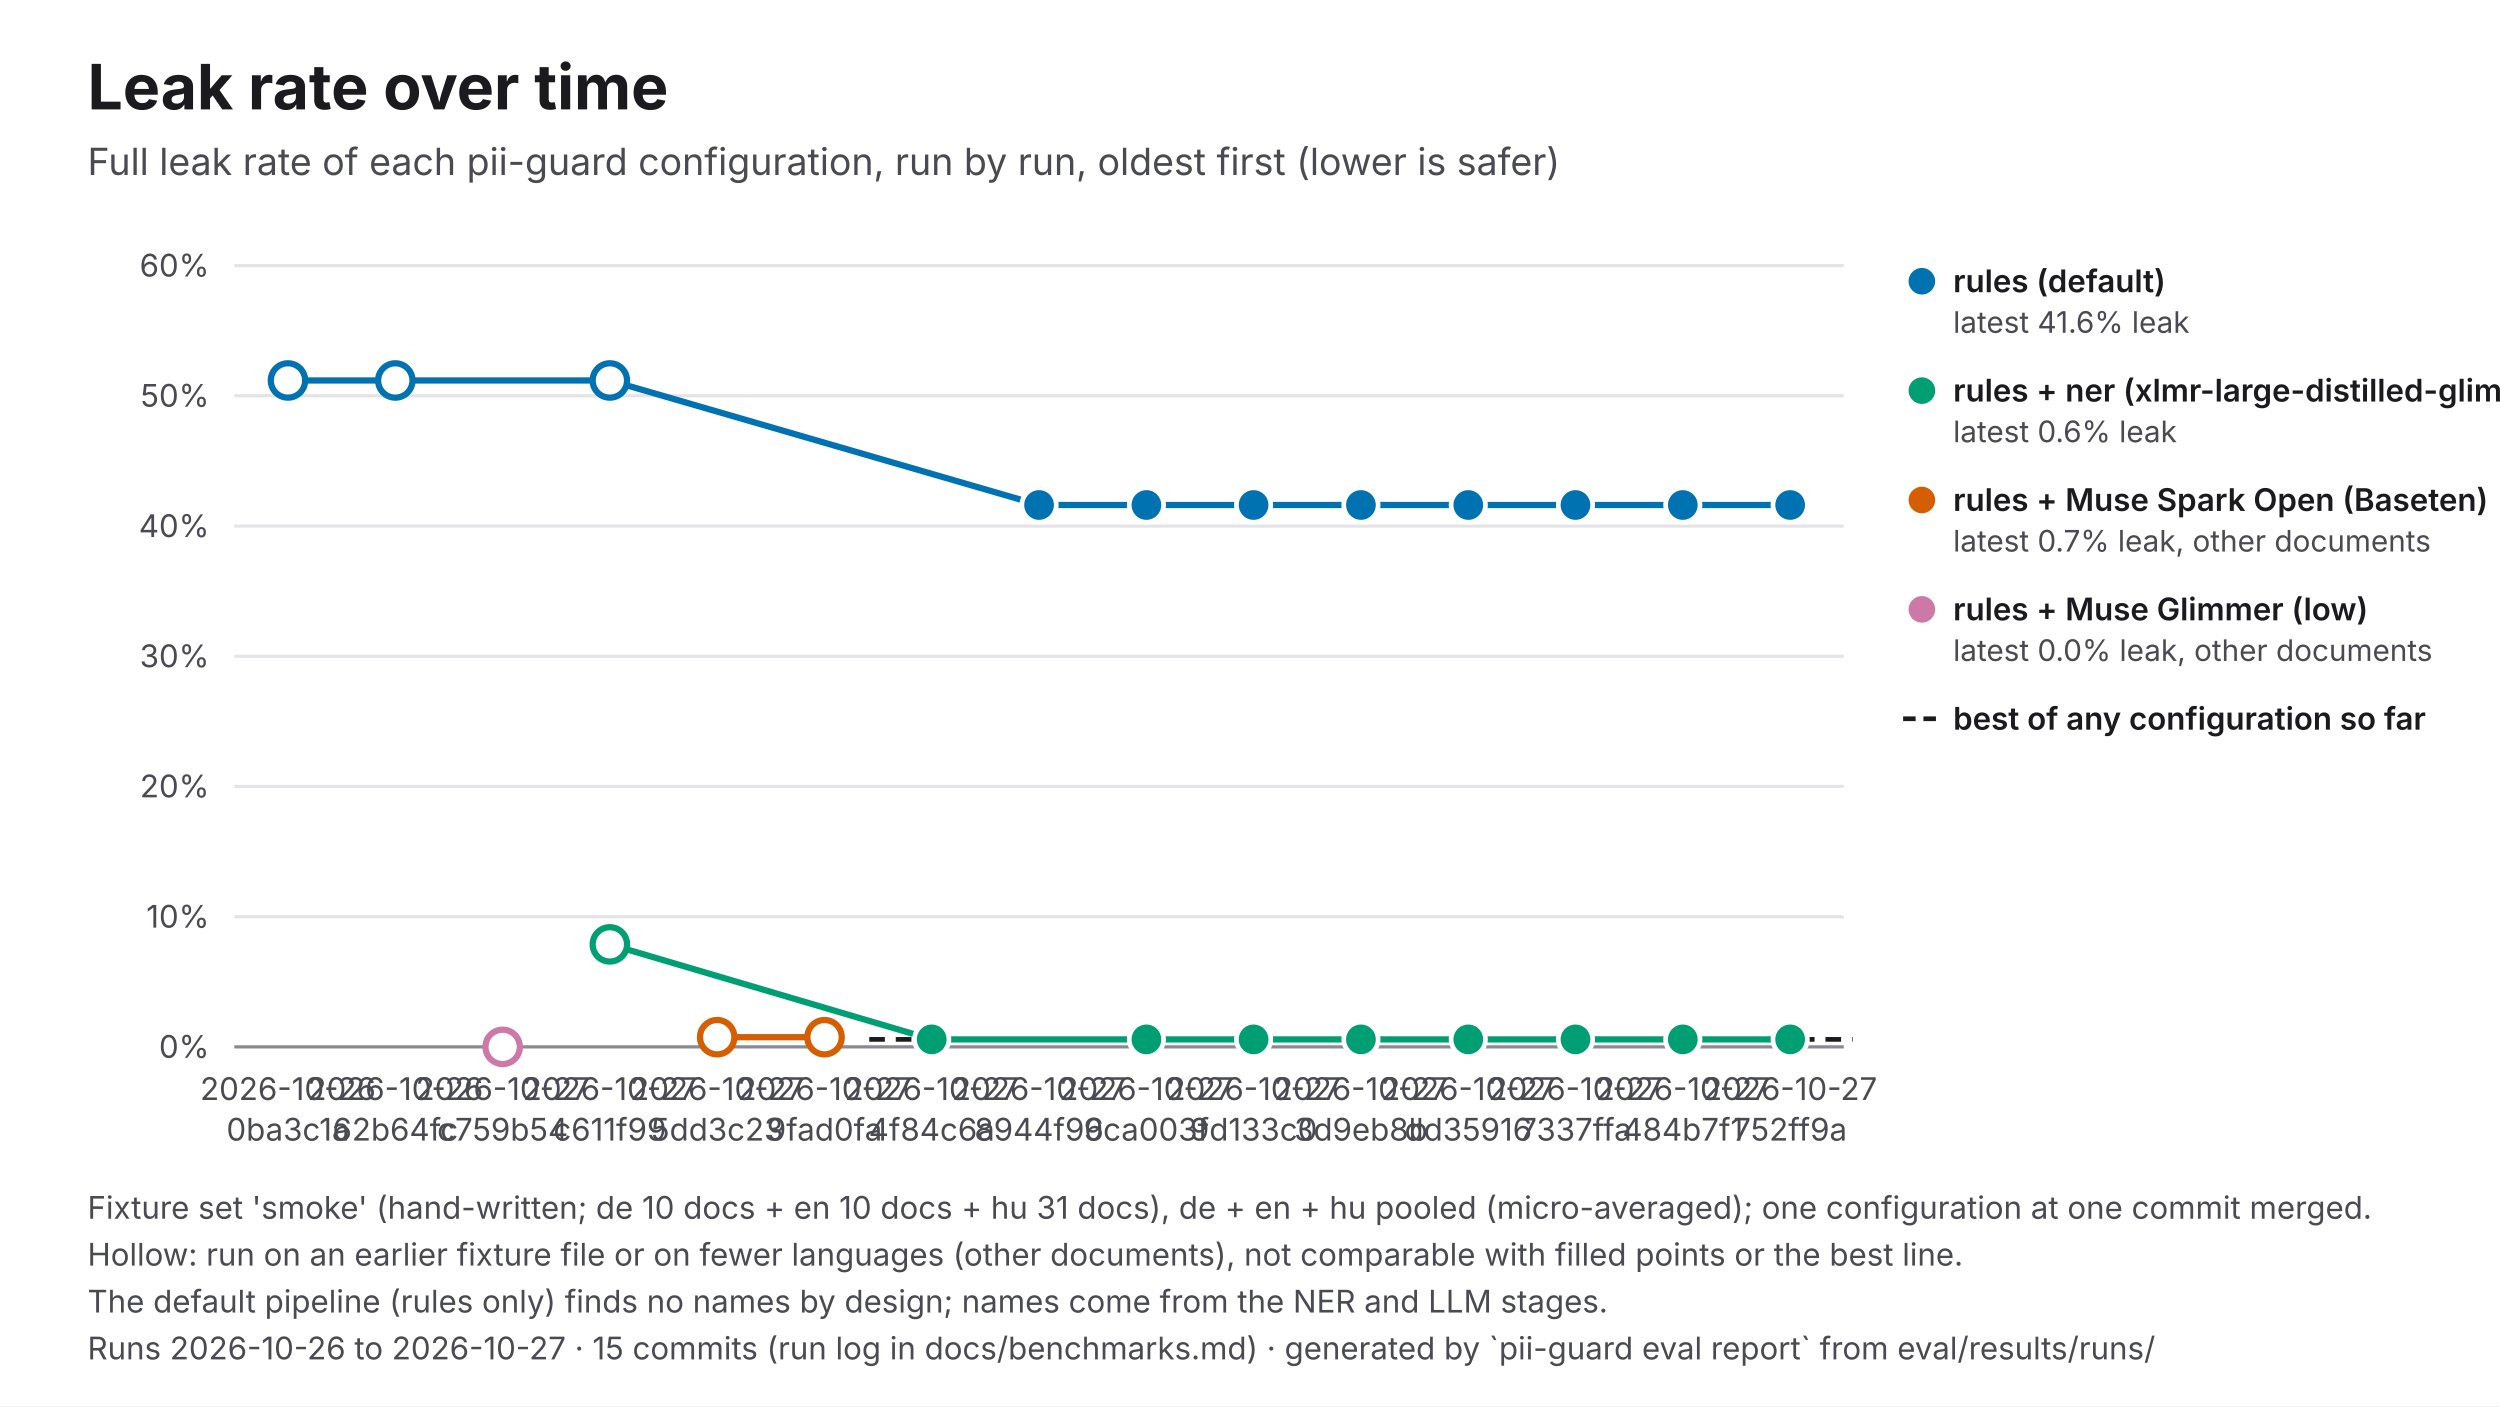
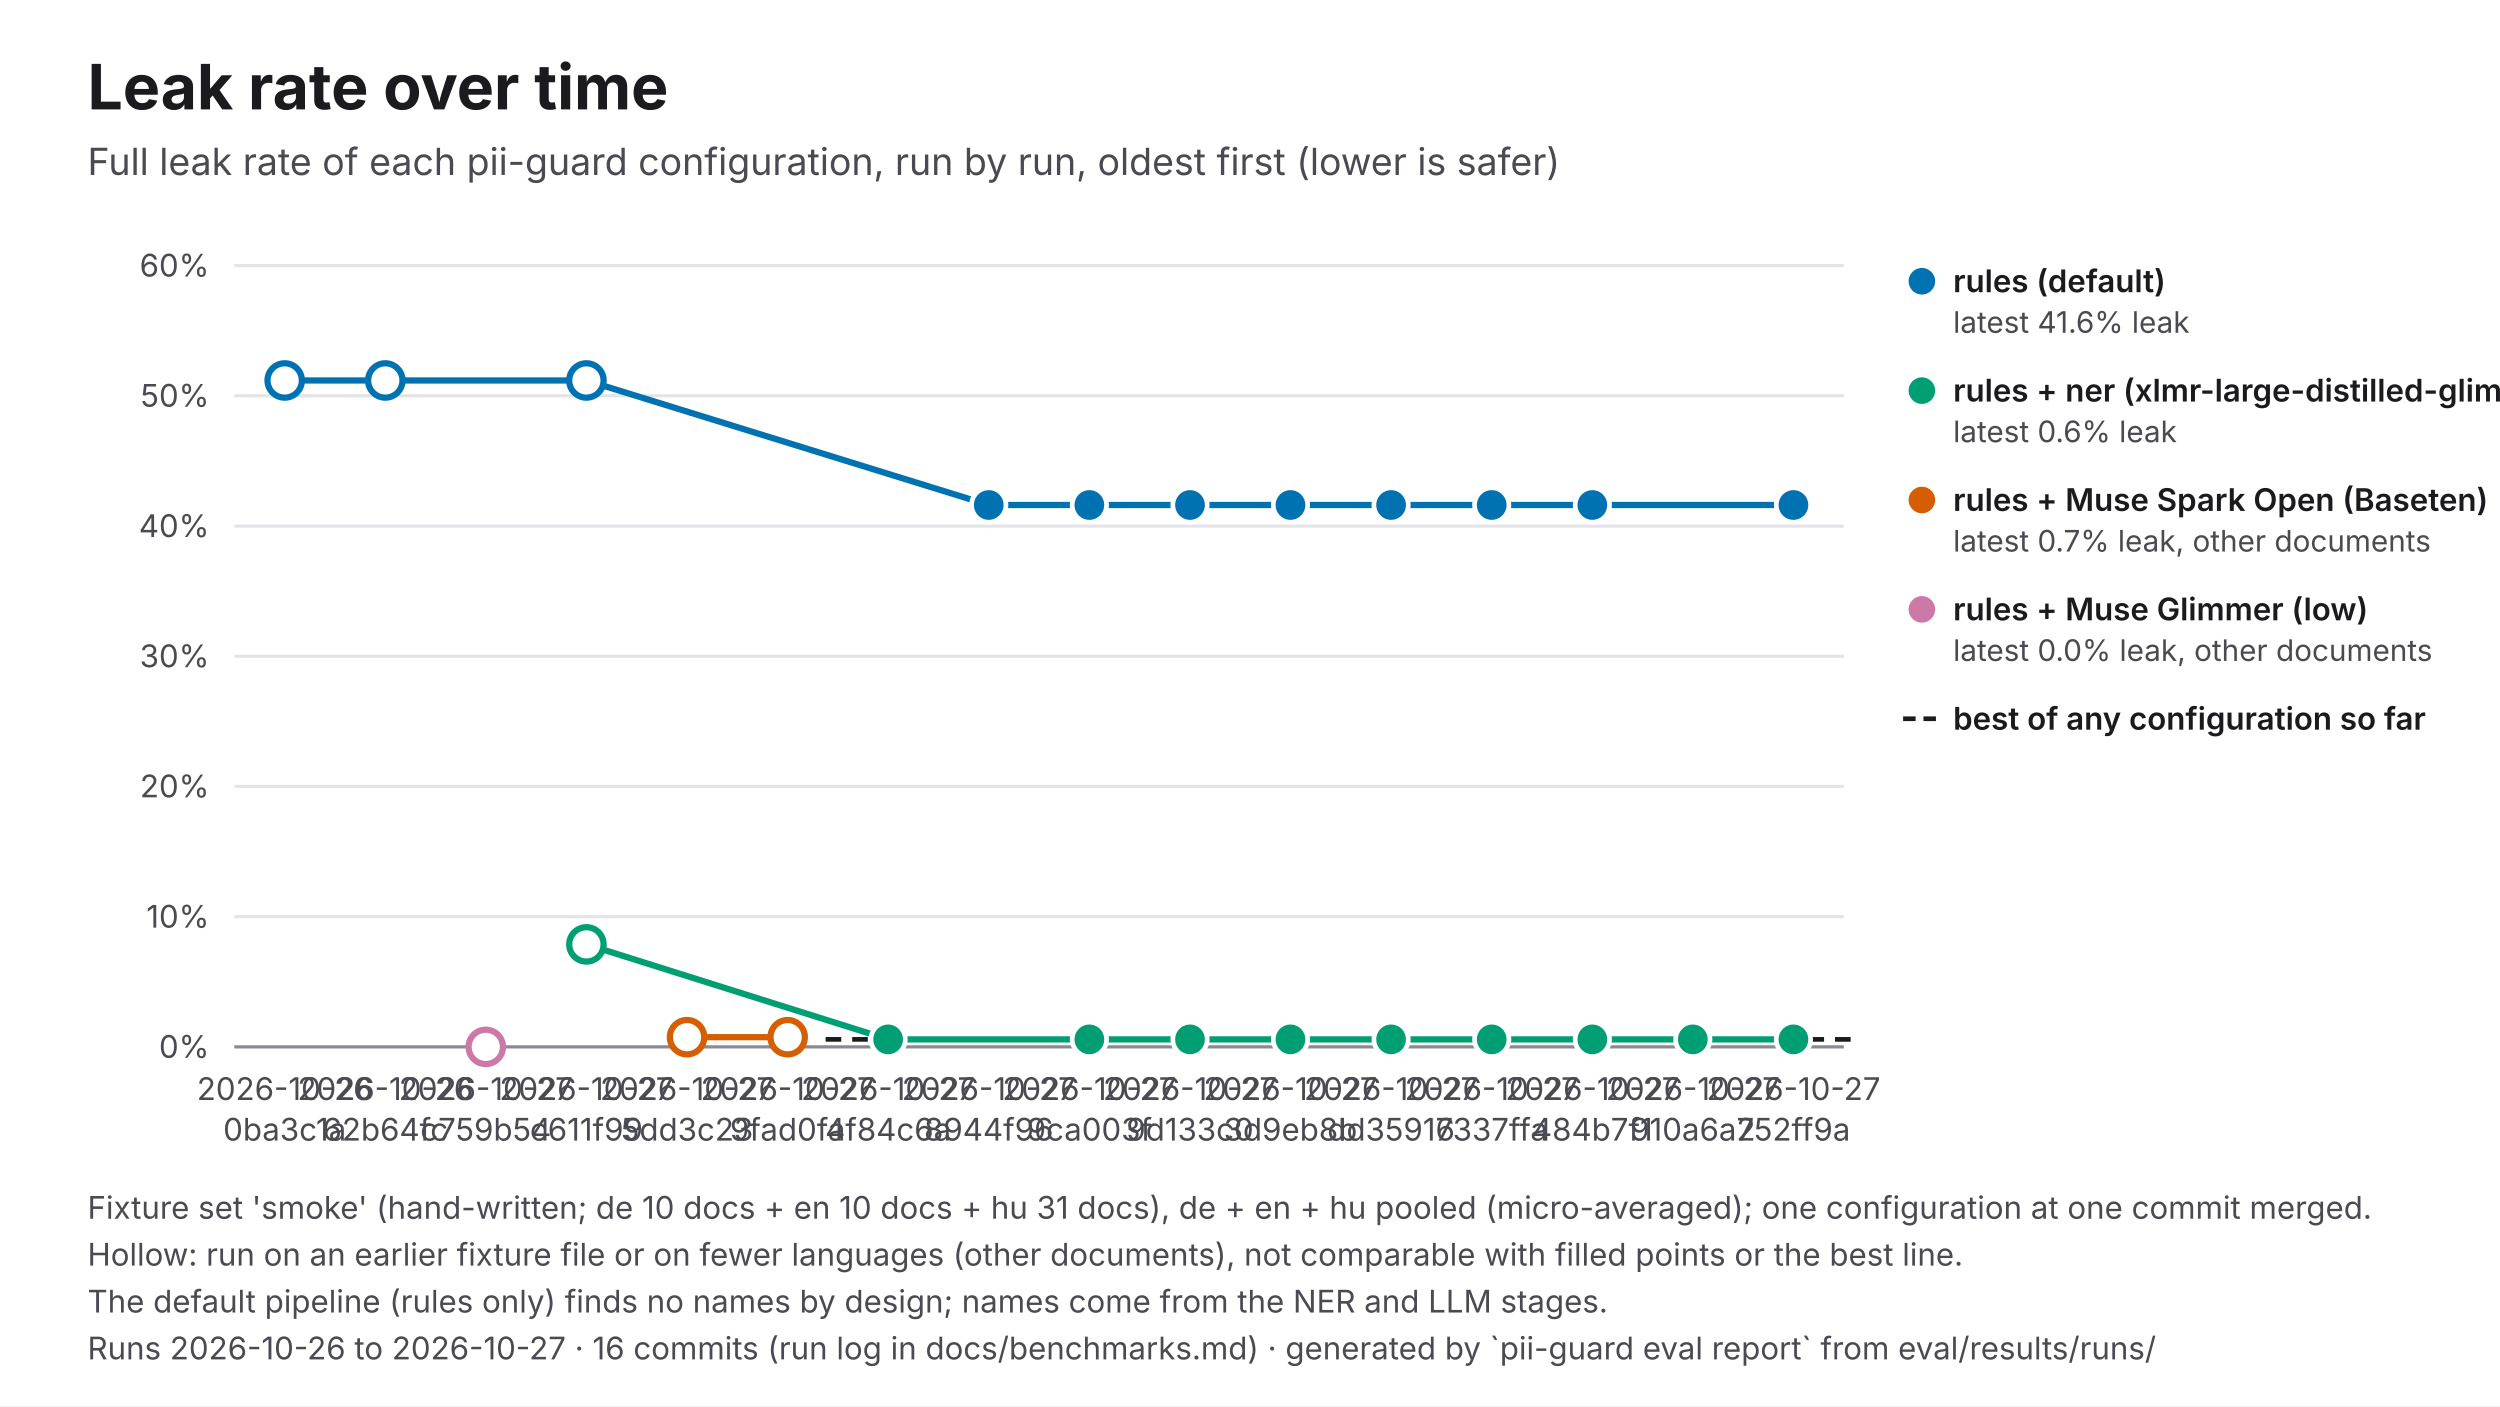
<svg xmlns="http://www.w3.org/2000/svg" viewBox="0 0 1600 900" width="1600" height="900" role="img" aria-labelledby="t d" font-family="Inter, 'Helvetica Neue', Helvetica, Arial, sans-serif">
  <rect width="1600" height="900" fill="#FFFFFF" />
  <text x="56" y="70" font-size="40" fill="#1B1B1F" font-weight="700">Leak rate over time</text>
  <text x="56" y="112" font-size="24" fill="#4A4A52">Full leak rate of each pii-guard configuration, run by run, oldest first (lower is safer)</text>
  <line x1="150" y1="670" x2="1180" y2="670" stroke="#E3E3E8" stroke-width="2" />
  <text x="134" y="677" font-size="20" fill="#4A4A52" text-anchor="end">0%</text>
  <line x1="150" y1="586.7" x2="1180" y2="586.7" stroke="#E3E3E8" stroke-width="2" />
  <text x="134" y="593.7" font-size="20" fill="#4A4A52" text-anchor="end">10%</text>
  <line x1="150" y1="503.3" x2="1180" y2="503.3" stroke="#E3E3E8" stroke-width="2" />
  <text x="134" y="510.3" font-size="20" fill="#4A4A52" text-anchor="end">20%</text>
  <line x1="150" y1="420" x2="1180" y2="420" stroke="#E3E3E8" stroke-width="2" />
  <text x="134" y="427" font-size="20" fill="#4A4A52" text-anchor="end">30%</text>
  <line x1="150" y1="336.7" x2="1180" y2="336.7" stroke="#E3E3E8" stroke-width="2" />
  <text x="134" y="343.7" font-size="20" fill="#4A4A52" text-anchor="end">40%</text>
  <line x1="150" y1="253.3" x2="1180" y2="253.3" stroke="#E3E3E8" stroke-width="2" />
  <text x="134" y="260.3" font-size="20" fill="#4A4A52" text-anchor="end">50%</text>
  <line x1="150" y1="170" x2="1180" y2="170" stroke="#E3E3E8" stroke-width="2" />
  <text x="134" y="177" font-size="20" fill="#4A4A52" text-anchor="end">60%</text>
-   <text x="184.3" y="704" font-size="20" fill="#4A4A52" text-anchor="middle">2026-10-26</text>
-   <text x="184.3" y="730" font-size="20" fill="#4A4A52" text-anchor="middle">0ba3c1a</text>
-   <text x="253" y="704" font-size="20" fill="#4A4A52" text-anchor="middle">2026-10-26</text>
-   <text x="253" y="730" font-size="20" fill="#4A4A52" text-anchor="middle">62b64fc</text>
-   <text x="321.7" y="704" font-size="20" fill="#4A4A52" text-anchor="middle">2026-10-27</text>
-   <text x="321.7" y="730" font-size="20" fill="#4A4A52" text-anchor="middle">c759b54</text>
-   <text x="390.3" y="704" font-size="20" fill="#4A4A52" text-anchor="middle">2026-10-27</text>
-   <text x="390.3" y="730" font-size="20" fill="#4A4A52" text-anchor="middle">c611f99</text>
-   <text x="459" y="704" font-size="20" fill="#4A4A52" text-anchor="middle">2026-10-27</text>
-   <text x="459" y="730" font-size="20" fill="#4A4A52" text-anchor="middle">5dd3c23</text>
-   <text x="527.7" y="704" font-size="20" fill="#4A4A52" text-anchor="middle">2026-10-27</text>
-   <text x="527.7" y="730" font-size="20" fill="#4A4A52" text-anchor="middle">9fad0fa</text>
-   <text x="596.3" y="704" font-size="20" fill="#4A4A52" text-anchor="middle">2026-10-27</text>
-   <text x="596.3" y="730" font-size="20" fill="#4A4A52" text-anchor="middle">4f84c6a</text>
-   <text x="665" y="704" font-size="20" fill="#4A4A52" text-anchor="middle">2026-10-27</text>
-   <text x="665" y="730" font-size="20" fill="#4A4A52" text-anchor="middle">8944f96</text>
-   <text x="733.7" y="704" font-size="20" fill="#4A4A52" text-anchor="middle">2026-10-27</text>
-   <text x="733.7" y="730" font-size="20" fill="#4A4A52" text-anchor="middle">9ca003f</text>
-   <text x="802.3" y="704" font-size="20" fill="#4A4A52" text-anchor="middle">2026-10-27</text>
-   <text x="802.3" y="730" font-size="20" fill="#4A4A52" text-anchor="middle">9d133c0</text>
-   <text x="871" y="704" font-size="20" fill="#4A4A52" text-anchor="middle">2026-10-27</text>
-   <text x="871" y="730" font-size="20" fill="#4A4A52" text-anchor="middle">3d9eb8b</text>
-   <text x="939.7" y="704" font-size="20" fill="#4A4A52" text-anchor="middle">2026-10-27</text>
-   <text x="939.7" y="730" font-size="20" fill="#4A4A52" text-anchor="middle">dd35916</text>
-   <text x="1008.3" y="704" font-size="20" fill="#4A4A52" text-anchor="middle">2026-10-27</text>
-   <text x="1008.3" y="730" font-size="20" fill="#4A4A52" text-anchor="middle">7337ffa</text>
-   <text x="1077" y="704" font-size="20" fill="#4A4A52" text-anchor="middle">2026-10-27</text>
-   <text x="1077" y="730" font-size="20" fill="#4A4A52" text-anchor="middle">484b7f1</text>
-   <text x="1145.7" y="704" font-size="20" fill="#4A4A52" text-anchor="middle">2026-10-27</text>
-   <text x="1145.7" y="730" font-size="20" fill="#4A4A52" text-anchor="middle">752ff9a</text>
+   <text x="182.2" y="704" font-size="20" fill="#4A4A52" text-anchor="middle">2026-10-26</text>
+   <text x="182.2" y="730" font-size="20" fill="#4A4A52" text-anchor="middle">0ba3c1a</text>
+   <text x="246.6" y="704" font-size="20" fill="#4A4A52" text-anchor="middle">2026-10-26</text>
+   <text x="246.6" y="730" font-size="20" fill="#4A4A52" text-anchor="middle">62b64fc</text>
+   <text x="310.9" y="704" font-size="20" fill="#4A4A52" text-anchor="middle">2026-10-27</text>
+   <text x="310.9" y="730" font-size="20" fill="#4A4A52" text-anchor="middle">c759b54</text>
+   <text x="375.3" y="704" font-size="20" fill="#4A4A52" text-anchor="middle">2026-10-27</text>
+   <text x="375.3" y="730" font-size="20" fill="#4A4A52" text-anchor="middle">c611f99</text>
+   <text x="439.7" y="704" font-size="20" fill="#4A4A52" text-anchor="middle">2026-10-27</text>
+   <text x="439.7" y="730" font-size="20" fill="#4A4A52" text-anchor="middle">5dd3c23</text>
+   <text x="504.1" y="704" font-size="20" fill="#4A4A52" text-anchor="middle">2026-10-27</text>
+   <text x="504.1" y="730" font-size="20" fill="#4A4A52" text-anchor="middle">9fad0fa</text>
+   <text x="568.4" y="704" font-size="20" fill="#4A4A52" text-anchor="middle">2026-10-27</text>
+   <text x="568.4" y="730" font-size="20" fill="#4A4A52" text-anchor="middle">4f84c6a</text>
+   <text x="632.8" y="704" font-size="20" fill="#4A4A52" text-anchor="middle">2026-10-27</text>
+   <text x="632.8" y="730" font-size="20" fill="#4A4A52" text-anchor="middle">8944f96</text>
+   <text x="697.2" y="704" font-size="20" fill="#4A4A52" text-anchor="middle">2026-10-27</text>
+   <text x="697.2" y="730" font-size="20" fill="#4A4A52" text-anchor="middle">9ca003f</text>
+   <text x="761.6" y="704" font-size="20" fill="#4A4A52" text-anchor="middle">2026-10-27</text>
+   <text x="761.6" y="730" font-size="20" fill="#4A4A52" text-anchor="middle">9d133c0</text>
+   <text x="825.9" y="704" font-size="20" fill="#4A4A52" text-anchor="middle">2026-10-27</text>
+   <text x="825.9" y="730" font-size="20" fill="#4A4A52" text-anchor="middle">3d9eb8b</text>
+   <text x="890.3" y="704" font-size="20" fill="#4A4A52" text-anchor="middle">2026-10-27</text>
+   <text x="890.3" y="730" font-size="20" fill="#4A4A52" text-anchor="middle">dd35916</text>
+   <text x="954.7" y="704" font-size="20" fill="#4A4A52" text-anchor="middle">2026-10-27</text>
+   <text x="954.7" y="730" font-size="20" fill="#4A4A52" text-anchor="middle">7337ffa</text>
+   <text x="1019.1" y="704" font-size="20" fill="#4A4A52" text-anchor="middle">2026-10-27</text>
+   <text x="1019.1" y="730" font-size="20" fill="#4A4A52" text-anchor="middle">484b7f1</text>
+   <text x="1083.4" y="704" font-size="20" fill="#4A4A52" text-anchor="middle">2026-10-27</text>
+   <text x="1083.4" y="730" font-size="20" fill="#4A4A52" text-anchor="middle">910a6a2</text>
+   <text x="1147.8" y="704" font-size="20" fill="#4A4A52" text-anchor="middle">2026-10-27</text>
+   <text x="1147.8" y="730" font-size="20" fill="#4A4A52" text-anchor="middle">752ff9a</text>
  <line x1="150" y1="670" x2="1180" y2="670" stroke="#8A8A93" stroke-width="2" />
-   <path d="M556.3,665.2H625V665.2H693.7V665.2H762.3V665.2H831V665.2H899.7V665.2H968.3V665.2H1037V665.2H1105.7V665.2H1185.7" fill="none" stroke="#1B1B1F" stroke-width="3" stroke-dasharray="10 7" />
-   <path d="M184.3,243.5L253,243.5L390.3,243.5L665,323.2L733.7,323.2L802.3,323.2L871,323.2L939.7,323.2L1008.3,323.2L1077,323.2L1145.7,323.2" fill="none" stroke="#0072B2" stroke-width="4" />
-   <circle cx="184.3" cy="243.5" r="11" fill="#FFFFFF" stroke="#0072B2" stroke-width="4" />
-   <circle cx="253" cy="243.5" r="11" fill="#FFFFFF" stroke="#0072B2" stroke-width="4" />
-   <circle cx="390.3" cy="243.5" r="11" fill="#FFFFFF" stroke="#0072B2" stroke-width="4" />
-   <circle cx="665" cy="323.2" r="11" fill="#0072B2" stroke="#FFFFFF" stroke-width="3" />
-   <circle cx="733.7" cy="323.2" r="11" fill="#0072B2" stroke="#FFFFFF" stroke-width="3" />
-   <circle cx="802.3" cy="323.2" r="11" fill="#0072B2" stroke="#FFFFFF" stroke-width="3" />
-   <circle cx="871" cy="323.2" r="11" fill="#0072B2" stroke="#FFFFFF" stroke-width="3" />
-   <circle cx="939.7" cy="323.2" r="11" fill="#0072B2" stroke="#FFFFFF" stroke-width="3" />
-   <circle cx="1008.3" cy="323.2" r="11" fill="#0072B2" stroke="#FFFFFF" stroke-width="3" />
-   <circle cx="1077" cy="323.2" r="11" fill="#0072B2" stroke="#FFFFFF" stroke-width="3" />
-   <circle cx="1145.7" cy="323.2" r="11" fill="#0072B2" stroke="#FFFFFF" stroke-width="3" />
-   <path d="M390.3,604.4L596.3,665.2L733.7,665.2L802.3,665.2L871,665.2L939.7,665.2L1008.3,665.2L1077,665.2L1145.7,665.2" fill="none" stroke="#009E73" stroke-width="4" />
-   <circle cx="390.3" cy="604.4" r="11" fill="#FFFFFF" stroke="#009E73" stroke-width="4" />
-   <circle cx="596.3" cy="665.2" r="11" fill="#009E73" stroke="#FFFFFF" stroke-width="3" />
-   <circle cx="733.7" cy="665.2" r="11" fill="#009E73" stroke="#FFFFFF" stroke-width="3" />
-   <circle cx="802.3" cy="665.2" r="11" fill="#009E73" stroke="#FFFFFF" stroke-width="3" />
-   <circle cx="871" cy="665.2" r="11" fill="#009E73" stroke="#FFFFFF" stroke-width="3" />
-   <circle cx="939.7" cy="665.2" r="11" fill="#009E73" stroke="#FFFFFF" stroke-width="3" />
-   <circle cx="1008.3" cy="665.2" r="11" fill="#009E73" stroke="#FFFFFF" stroke-width="3" />
-   <circle cx="1077" cy="665.2" r="11" fill="#009E73" stroke="#FFFFFF" stroke-width="3" />
-   <circle cx="1145.7" cy="665.2" r="11" fill="#009E73" stroke="#FFFFFF" stroke-width="3" />
-   <path d="M459,663.8L527.7,663.8" fill="none" stroke="#D55E00" stroke-width="4" />
-   <circle cx="459" cy="663.8" r="11" fill="#FFFFFF" stroke="#D55E00" stroke-width="4" />
-   <circle cx="527.7" cy="663.8" r="11" fill="#FFFFFF" stroke="#D55E00" stroke-width="4" />
-   <circle cx="321.7" cy="670" r="11" fill="#FFFFFF" stroke="#CC79A7" stroke-width="4" />
+   <path d="M528.4,665.2H592.8V665.2H657.2V665.2H721.6V665.2H785.9V665.2H850.3V665.2H914.7V665.2H979.1V665.2H1043.4V665.2H1107.8V665.2H1187.8" fill="none" stroke="#1B1B1F" stroke-width="3" stroke-dasharray="10 7" />
+   <path d="M182.2,243.5L246.6,243.5L375.3,243.5L632.8,323.2L697.2,323.2L761.6,323.2L825.9,323.2L890.3,323.2L954.7,323.2L1019.1,323.2L1147.8,323.2" fill="none" stroke="#0072B2" stroke-width="4" />
+   <circle cx="182.2" cy="243.5" r="11" fill="#FFFFFF" stroke="#0072B2" stroke-width="4" />
+   <circle cx="246.6" cy="243.5" r="11" fill="#FFFFFF" stroke="#0072B2" stroke-width="4" />
+   <circle cx="375.3" cy="243.5" r="11" fill="#FFFFFF" stroke="#0072B2" stroke-width="4" />
+   <circle cx="632.8" cy="323.2" r="11" fill="#0072B2" stroke="#FFFFFF" stroke-width="3" />
+   <circle cx="697.2" cy="323.2" r="11" fill="#0072B2" stroke="#FFFFFF" stroke-width="3" />
+   <circle cx="761.6" cy="323.2" r="11" fill="#0072B2" stroke="#FFFFFF" stroke-width="3" />
+   <circle cx="825.9" cy="323.2" r="11" fill="#0072B2" stroke="#FFFFFF" stroke-width="3" />
+   <circle cx="890.3" cy="323.2" r="11" fill="#0072B2" stroke="#FFFFFF" stroke-width="3" />
+   <circle cx="954.7" cy="323.2" r="11" fill="#0072B2" stroke="#FFFFFF" stroke-width="3" />
+   <circle cx="1019.1" cy="323.2" r="11" fill="#0072B2" stroke="#FFFFFF" stroke-width="3" />
+   <circle cx="1147.8" cy="323.2" r="11" fill="#0072B2" stroke="#FFFFFF" stroke-width="3" />
+   <path d="M375.3,604.4L568.4,665.2L697.2,665.2L761.6,665.2L825.9,665.2L890.3,665.2L954.7,665.2L1019.1,665.2L1083.4,665.2L1147.8,665.2" fill="none" stroke="#009E73" stroke-width="4" />
+   <circle cx="375.3" cy="604.4" r="11" fill="#FFFFFF" stroke="#009E73" stroke-width="4" />
+   <circle cx="568.4" cy="665.2" r="11" fill="#009E73" stroke="#FFFFFF" stroke-width="3" />
+   <circle cx="697.2" cy="665.2" r="11" fill="#009E73" stroke="#FFFFFF" stroke-width="3" />
+   <circle cx="761.6" cy="665.2" r="11" fill="#009E73" stroke="#FFFFFF" stroke-width="3" />
+   <circle cx="825.9" cy="665.2" r="11" fill="#009E73" stroke="#FFFFFF" stroke-width="3" />
+   <circle cx="890.3" cy="665.2" r="11" fill="#009E73" stroke="#FFFFFF" stroke-width="3" />
+   <circle cx="954.7" cy="665.2" r="11" fill="#009E73" stroke="#FFFFFF" stroke-width="3" />
+   <circle cx="1019.1" cy="665.2" r="11" fill="#009E73" stroke="#FFFFFF" stroke-width="3" />
+   <circle cx="1083.4" cy="665.2" r="11" fill="#009E73" stroke="#FFFFFF" stroke-width="3" />
+   <circle cx="1147.8" cy="665.2" r="11" fill="#009E73" stroke="#FFFFFF" stroke-width="3" />
+   <path d="M439.7,663.8L504.1,663.8" fill="none" stroke="#D55E00" stroke-width="4" />
+   <circle cx="439.7" cy="663.8" r="11" fill="#FFFFFF" stroke="#D55E00" stroke-width="4" />
+   <circle cx="504.1" cy="663.8" r="11" fill="#FFFFFF" stroke="#D55E00" stroke-width="4" />
+   <circle cx="310.9" cy="670" r="11" fill="#FFFFFF" stroke="#CC79A7" stroke-width="4" />
  <circle cx="1230" cy="180" r="10" fill="#0072B2" stroke="#FFFFFF" stroke-width="3" />
  <text x="1250" y="187" font-size="20" fill="#1B1B1F" font-weight="600">rules (default)</text>
  <text x="1250" y="213" font-size="19" fill="#4A4A52">latest 41.6% leak</text>
  <circle cx="1230" cy="250" r="10" fill="#009E73" stroke="#FFFFFF" stroke-width="3" />
  <text x="1250" y="257" font-size="20" fill="#1B1B1F" font-weight="600">rules + ner (xlmr-large-distilled-glimmer)</text>
  <text x="1250" y="283" font-size="19" fill="#4A4A52">latest 0.6% leak</text>
  <circle cx="1230" cy="320" r="10" fill="#D55E00" stroke="#FFFFFF" stroke-width="3" />
  <text x="1250" y="327" font-size="20" fill="#1B1B1F" font-weight="600">rules + Muse Spark Open (Baseten)</text>
  <text x="1250" y="353" font-size="19" fill="#4A4A52">latest 0.7% leak, other documents</text>
  <circle cx="1230" cy="390" r="10" fill="#CC79A7" stroke="#FFFFFF" stroke-width="3" />
  <text x="1250" y="397" font-size="20" fill="#1B1B1F" font-weight="600">rules + Muse Glimmer (low)</text>
  <text x="1250" y="423" font-size="19" fill="#4A4A52">latest 0.0% leak, other documents</text>
  <line x1="1218" y1="460" x2="1242" y2="460" stroke="#1B1B1F" stroke-width="3" stroke-dasharray="8 5" />
  <text x="1250" y="467" font-size="20" fill="#1B1B1F" font-weight="600">best of any configuration so far</text>
  <text x="56" y="780" font-size="20" fill="#4A4A52">Fixture set 'smoke' (hand-written; de 10 docs + en 10 docs + hu 31 docs), de + en + hu pooled (micro-averaged); one configuration at one commit merged.</text>
  <text x="56" y="810" font-size="20" fill="#4A4A52">Hollow: run on an earlier fixture file or on fewer languages (other documents), not comparable with filled points or the best line.</text>
  <text x="56" y="840" font-size="20" fill="#4A4A52">The default pipeline (rules only) finds no names by design; names come from the NER and LLM stages.</text>
-   <text x="56" y="870" font-size="20" fill="#4A4A52">Runs 2026-10-26 to 2026-10-27 · 15 commits (run log in docs/benchmarks.md) · generated by `pii-guard eval report` from eval/results/runs/</text>
+   <text x="56" y="870" font-size="20" fill="#4A4A52">Runs 2026-10-26 to 2026-10-27 · 16 commits (run log in docs/benchmarks.md) · generated by `pii-guard eval report` from eval/results/runs/</text>
</svg>
